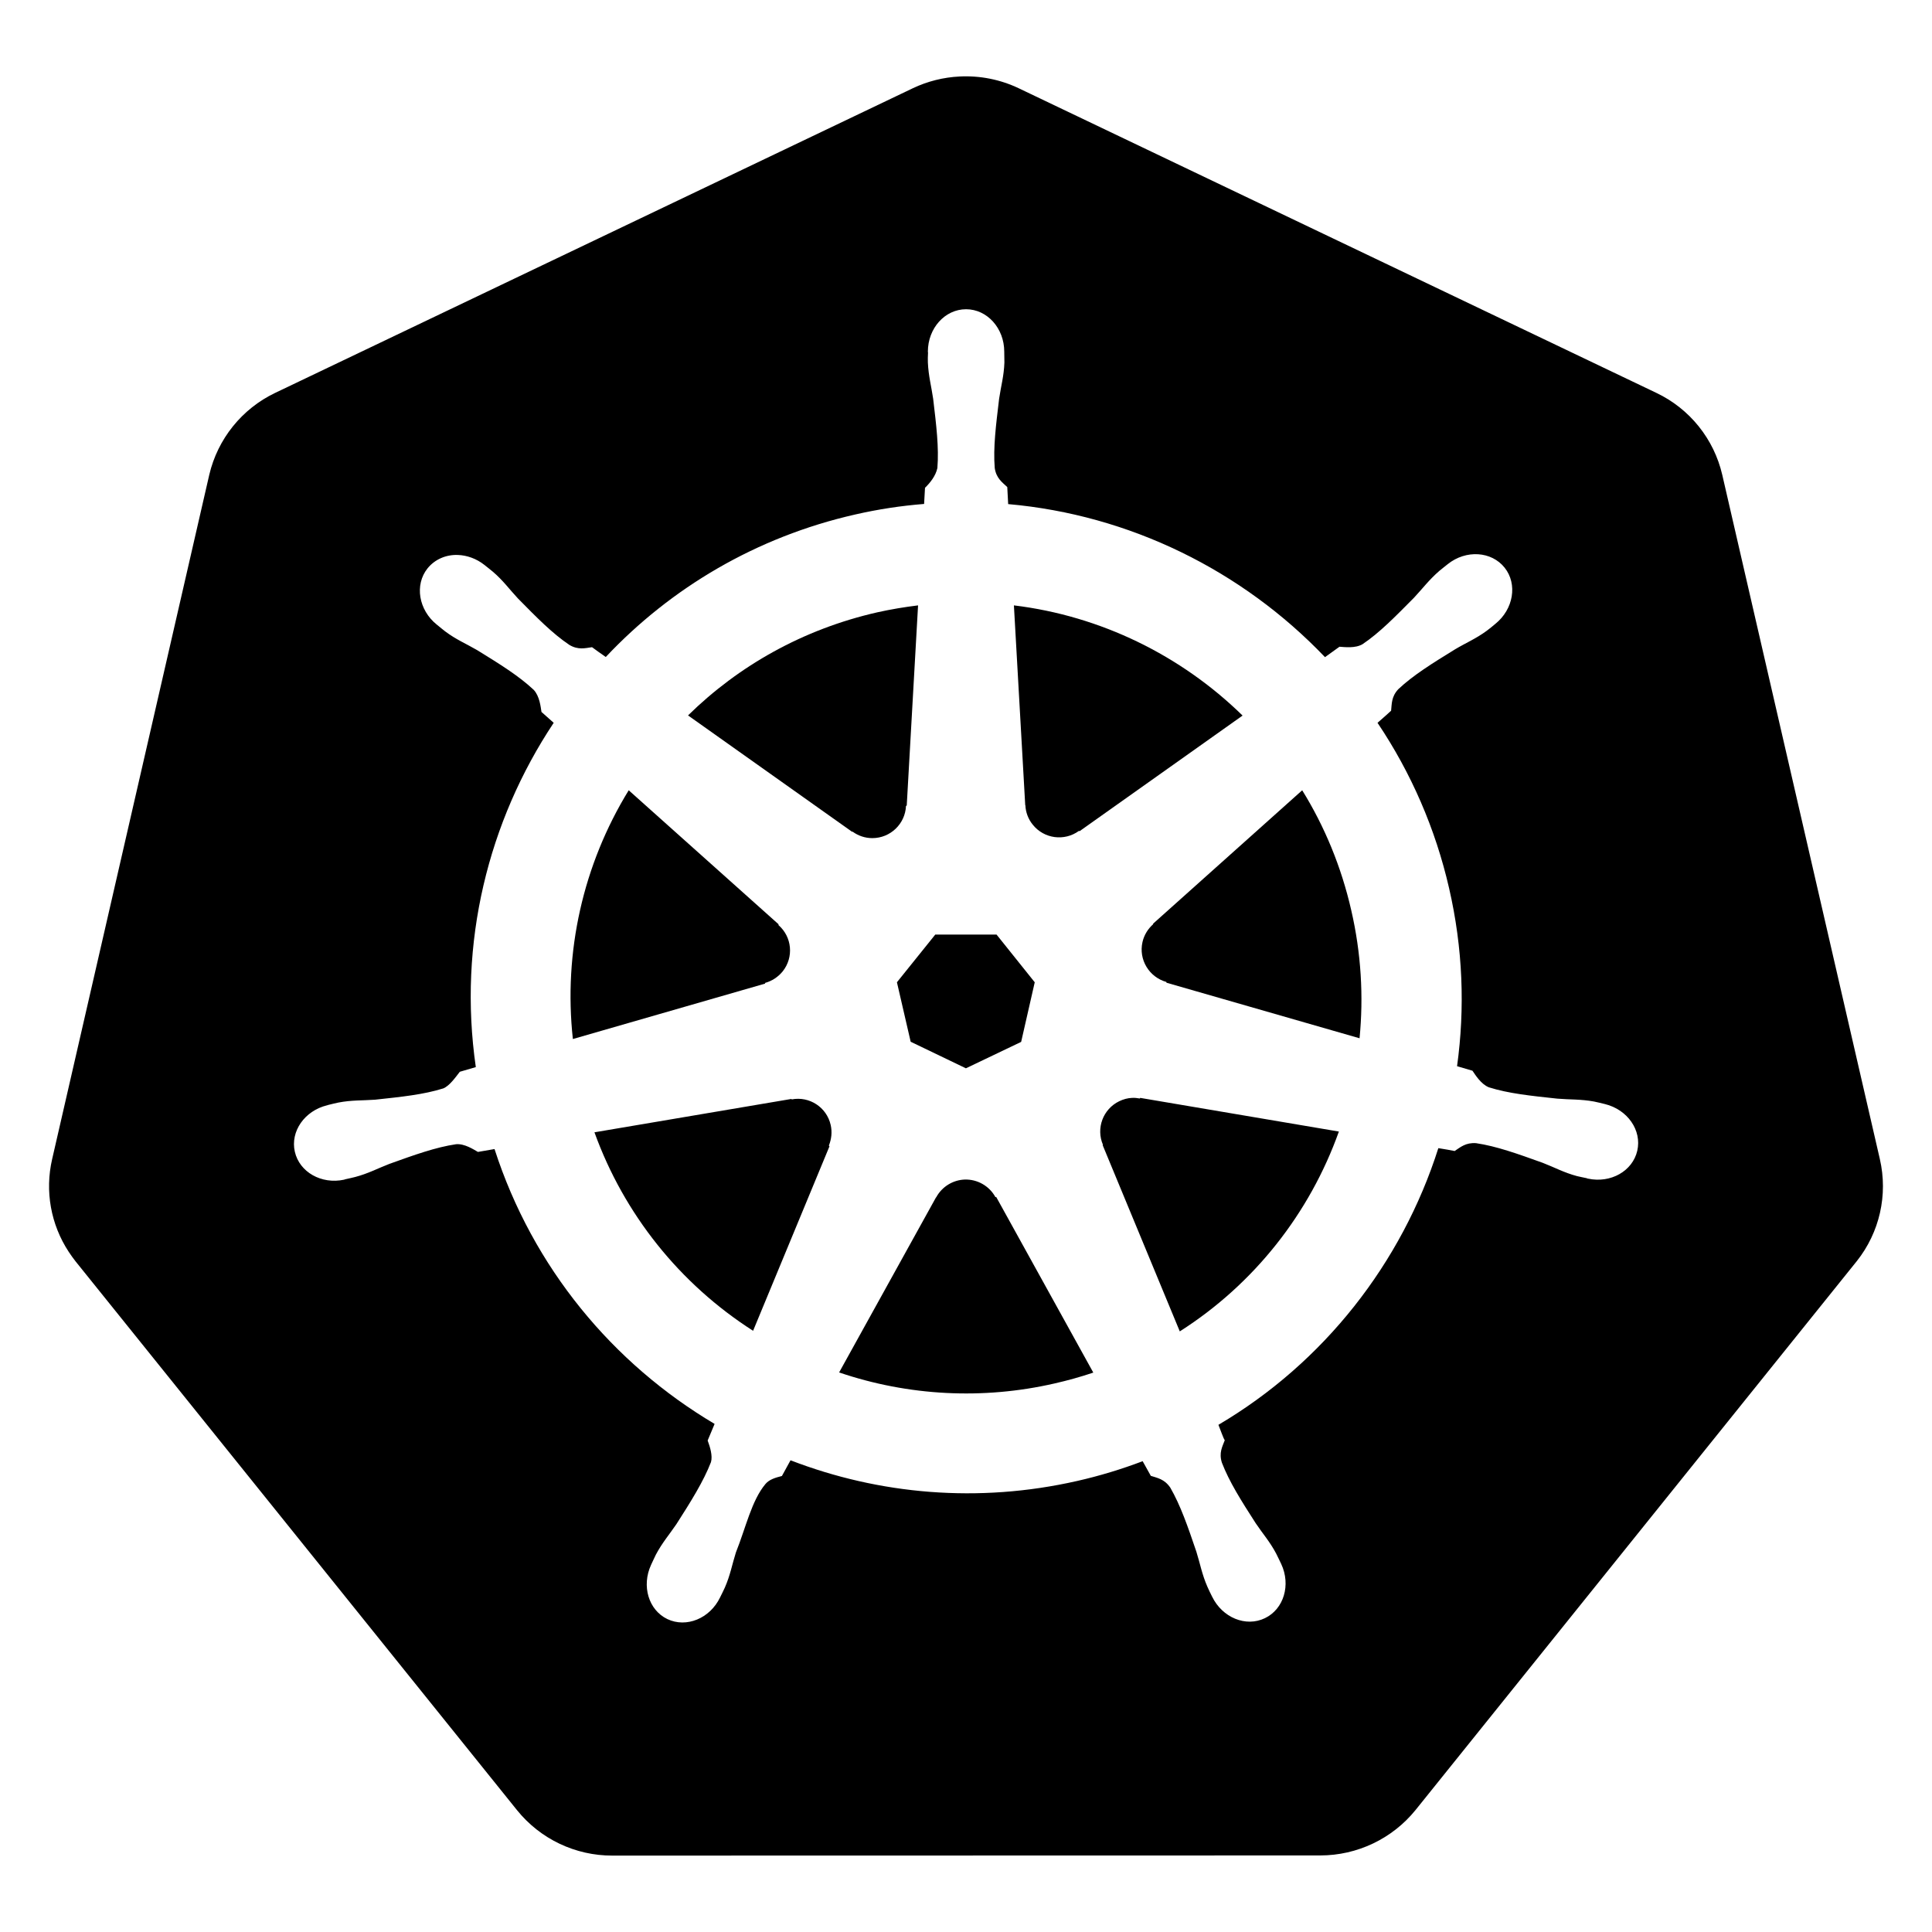
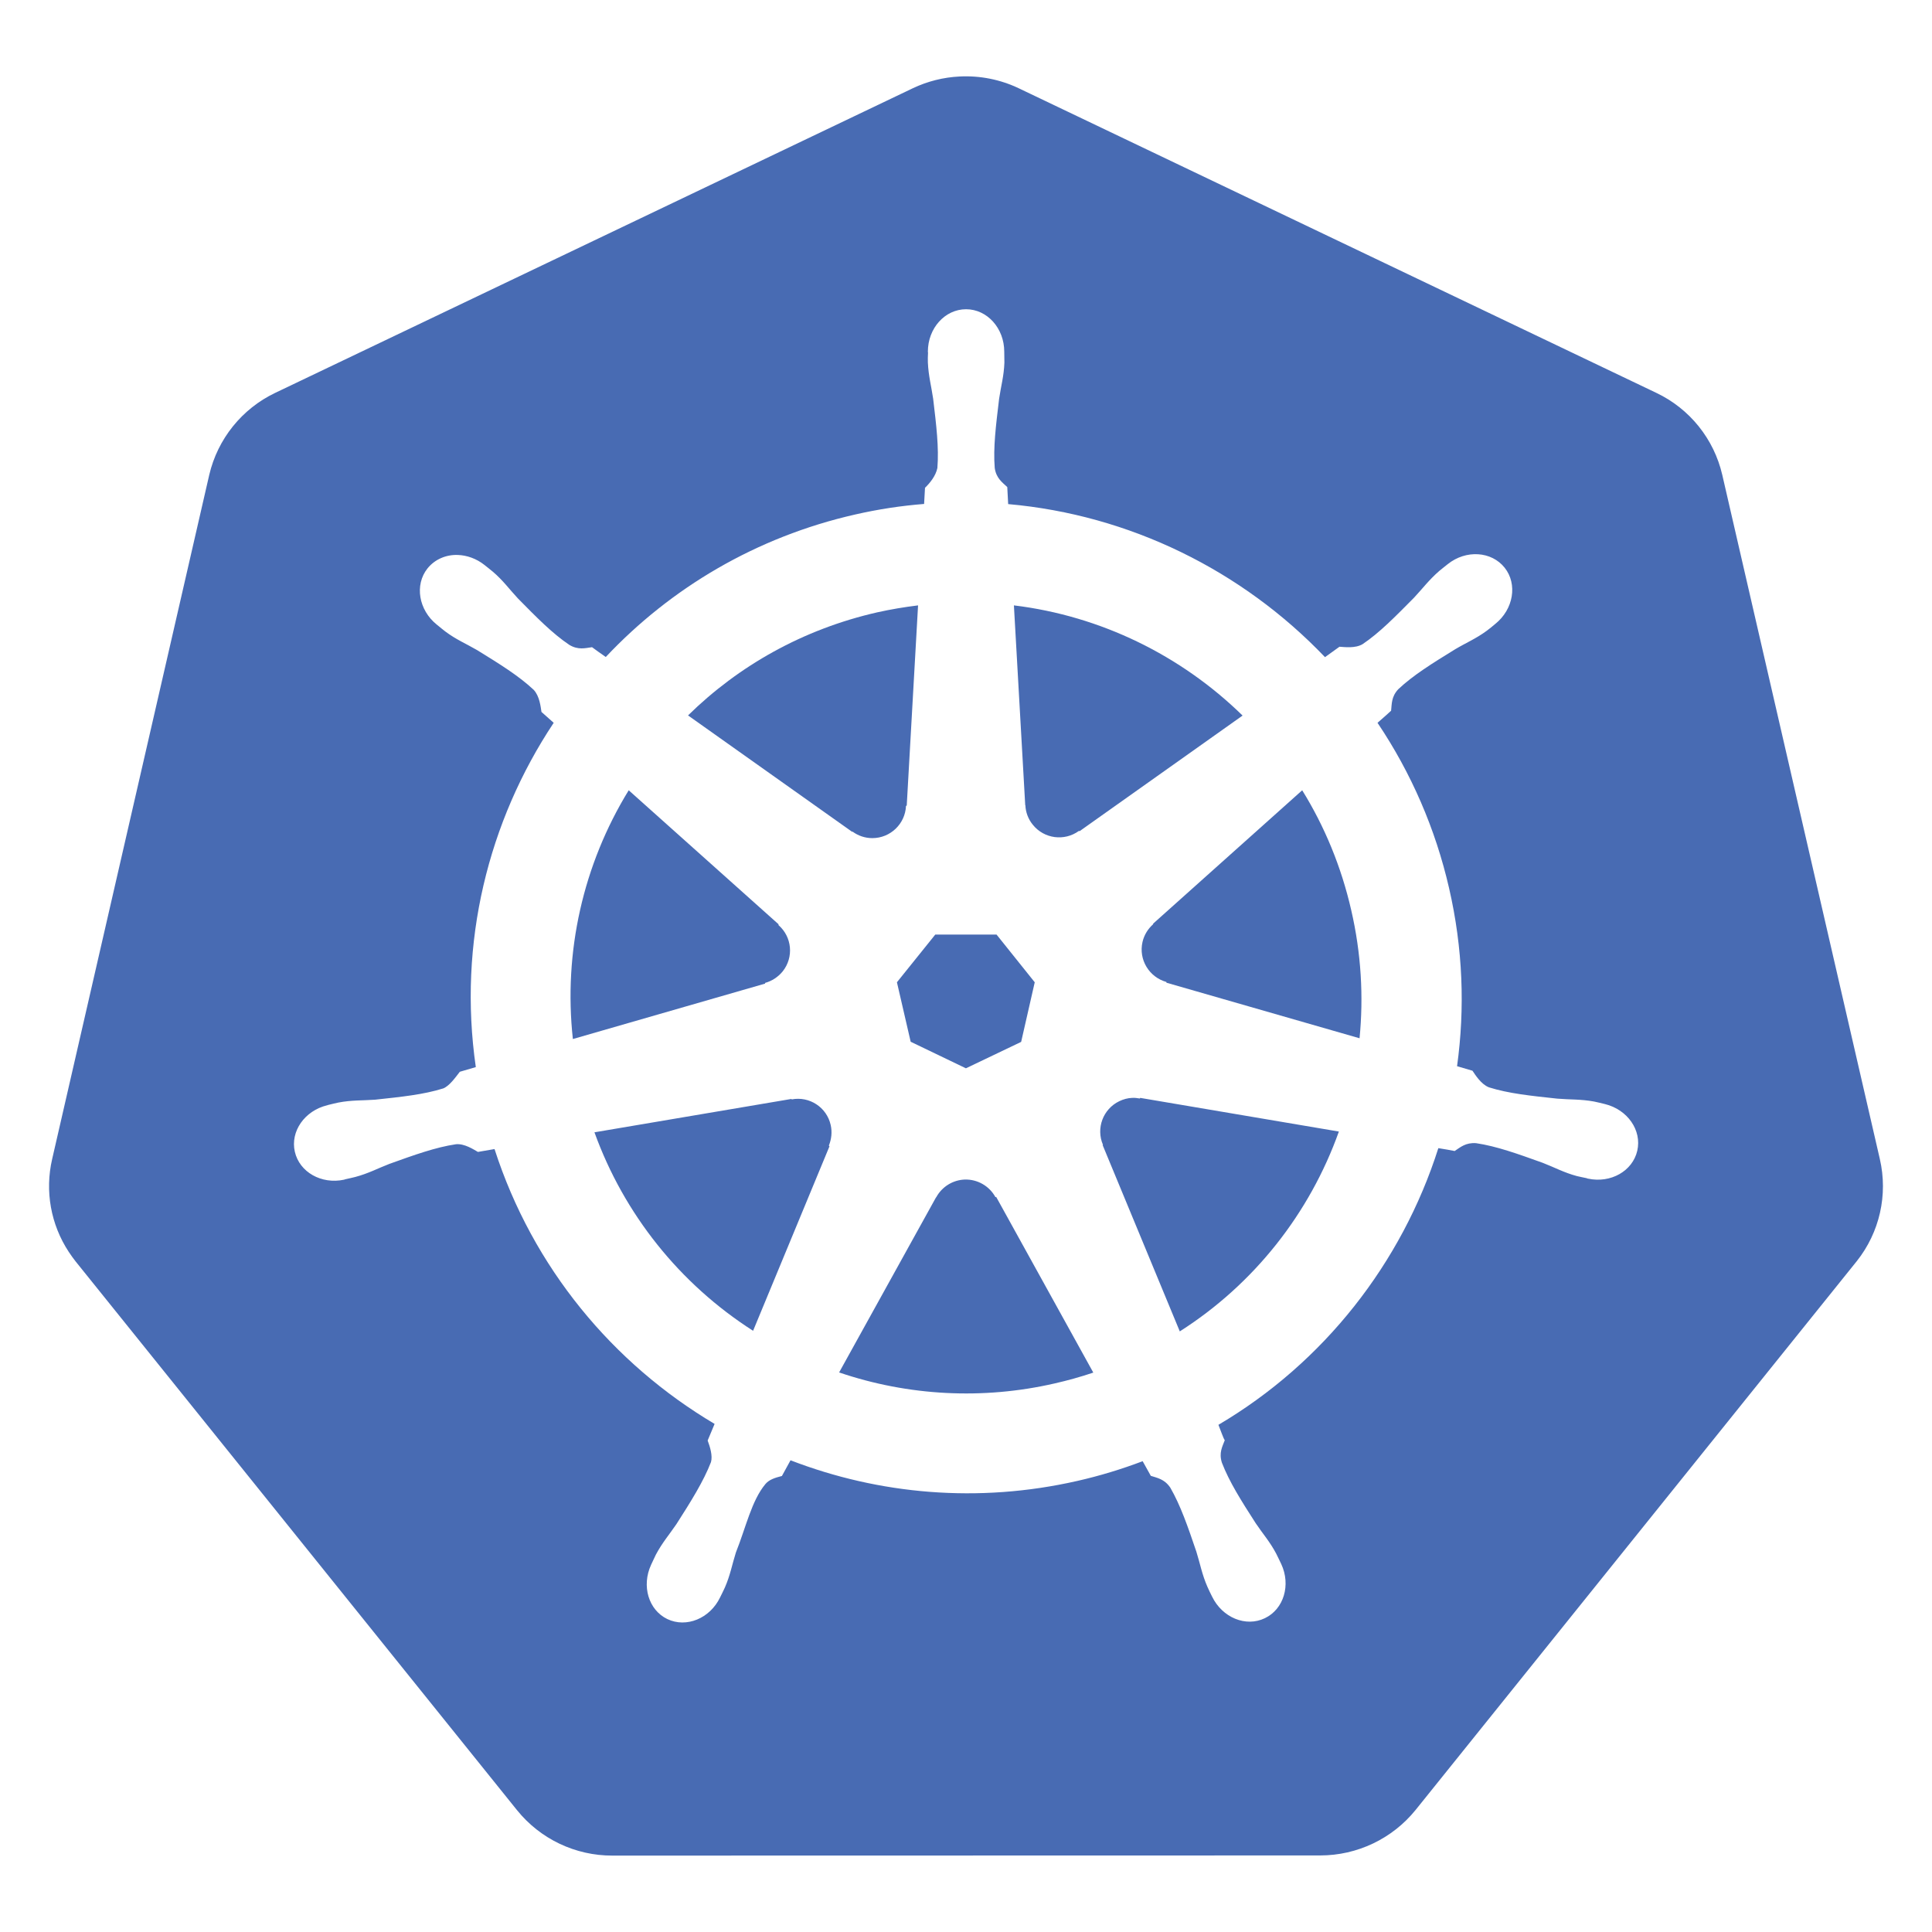
<svg xmlns="http://www.w3.org/2000/svg" width="24" height="24" viewBox="0 0 128 128">
-   <g fill="#000">
+   <g fill="#486bb3">
    <path d="M56.484 55.098c.37.27.82.43 1.31.43 1.2 0 2.18-.95 2.23-2.13l.05-.03.75-13.26c-.9.11-1.8.26-2.7.46-4.93 1.12-9.2 3.55-12.54 6.83l10.87 7.71.03-.01zM55.034 74.528a2.218 2.218 0 00-2.58-1.69l-.02-.03-13.05 2.21a26.15 26.15 0 0010.51 13.15l5.06-12.22-.04-.05c.17-.42.23-.89.12-1.37zM50.694 65.118c.44-.12.85-.38 1.16-.76.75-.94.62-2.29-.28-3.07l.01-.05-9.93-8.88a26.07 26.07 0 00-3.7 16.48l12.73-3.67.01-.05zM60.334 69.018l3.66 1.76 3.66-1.75.9-3.95-2.53-3.16h-4.06l-2.54 3.16zM67.934 53.348c.02.46.18.91.49 1.29.75.94 2.1 1.11 3.06.41l.04.02 10.8-7.66c-4.08-3.99-9.4-6.6-15.15-7.3l.75 13.24h.01zM75.514 72.778c-.17-.03-.34-.05-.51-.04-.29.01-.58.09-.85.22a2.23 2.23 0 00-1.08 2.89l-.02.02 5.11 12.34c4.93-3.14 8.61-7.83 10.54-13.24l-13.16-2.23-.03.04zM65.954 79.318a2.246 2.246 0 00-2.04-1.17c-.77.03-1.5.46-1.89 1.18h-.01l-6.42 11.6a26.16 26.16 0 0014.27.73c.88-.2 1.74-.44 2.57-.72l-6.43-11.63h-.05z" />
    <path d="M124.544 76.788l-10.44-45.33a8.012 8.012 0 00-4.37-5.43l-42.24-20.18a8.157 8.157 0 00-3.92-.78 8.15 8.15 0 00-3.1.78l-42.24 20.18a8.055 8.055 0 00-4.37 5.43l-10.41 45.34a7.92 7.92 0 001.1 6.14c.14.22.3.43.46.64l29.24 36.35a8.087 8.087 0 006.32 3.01l46.89-.01c2.46 0 4.78-1.11 6.32-3.01l29.23-36.36a7.981 7.981 0 001.53-6.77zm-16.07-.55c-.31 1.35-1.76 2.17-3.26 1.85-.01 0-.03 0-.04-.01-.02 0-.03-.01-.05-.02-.21-.05-.47-.09-.65-.14-.86-.23-1.49-.58-2.27-.88-1.67-.6-3.06-1.1-4.41-1.3-.69-.05-1.04.27-1.42.52-.18-.04-.75-.14-1.08-.19-2.42 7.61-7.58 14.21-14.57 18.33.12.29.33.91.42 1.02-.16.43-.4.83-.19 1.49.49 1.27 1.28 2.52 2.24 4.01.46.69.94 1.22 1.36 2.02.1.19.23.48.33.68.65 1.39.17 2.99-1.08 3.59-1.26.61-2.82-.03-3.5-1.43-.1-.2-.23-.46-.31-.65-.36-.82-.48-1.52-.73-2.32-.57-1.68-1.05-3.07-1.73-4.25-.39-.57-.86-.64-1.29-.78-.08-.14-.38-.69-.54-.97-1.4.53-2.84.97-4.34 1.31-6.56 1.49-13.13.89-18.99-1.37l-.57 1.04c-.43.11-.84.23-1.09.53-.92 1.1-1.29 2.86-1.96 4.54-.25.79-.37 1.5-.73 2.32-.08.19-.22.45-.31.64v.01l-.01.01c-.67 1.39-2.23 2.03-3.49 1.43-1.25-.6-1.72-2.2-1.08-3.59.1-.2.22-.49.32-.68.42-.79.89-1.33 1.36-2.02.96-1.5 1.8-2.84 2.29-4.11.12-.42-.06-1-.22-1.43l.46-1.1c-6.73-3.99-12.04-10.34-14.58-18.21l-1.1.19c-.3-.17-.89-.56-1.45-.51-1.35.2-2.74.7-4.41 1.3-.78.3-1.4.64-2.27.87-.18.05-.44.1-.65.15-.02 0-.03.01-.05.02-.01 0-.03 0-.04.01-1.5.32-2.95-.5-3.26-1.85-.31-1.35.65-2.72 2.14-3.08.01 0 .03-.01.04-.01.01 0 .01 0 .02-.01.21-.05.48-.12.68-.16.88-.17 1.6-.13 2.43-.19 1.77-.19 3.23-.34 4.53-.75.41-.17.81-.74 1.09-1.1l1.06-.31c-1.19-8.22.82-16.28 5.16-22.81l-.81-.72c-.05-.32-.12-1.04-.51-1.46-.99-.93-2.25-1.71-3.76-2.64-.72-.42-1.38-.69-2.1-1.23-.15-.11-.36-.29-.52-.42-.01-.01-.03-.02-.04-.03-1.21-.97-1.49-2.64-.62-3.73.49-.61 1.24-.92 2.01-.89.6.02 1.23.24 1.76.66.17.14.41.32.56.45.68.58 1.09 1.16 1.66 1.77 1.25 1.27 2.28 2.32 3.41 3.08.59.35 1.05.21 1.5.15.15.11.63.46.91.65 4.3-4.57 9.96-7.95 16.52-9.44 1.53-.35 3.05-.58 4.57-.7l.06-1.07c.34-.33.71-.79.82-1.31.11-1.36-.07-2.82-.28-4.59-.12-.82-.31-1.51-.35-2.4-.01-.18 0-.44.01-.65 0-.02-.01-.05-.01-.07 0-1.55 1.13-2.81 2.53-2.81s2.53 1.26 2.53 2.81c0 .22.01.52.01.72-.03.89-.23 1.58-.35 2.4-.21 1.76-.4 3.23-.29 4.59.1.68.5.95.83 1.26.01.18.04.79.06 1.13 8.04.71 15.5 4.39 20.99 10.14l.96-.69c.33.02 1.04.12 1.53-.17 1.13-.76 2.16-1.82 3.41-3.08.57-.61.99-1.18 1.67-1.77.15-.13.39-.31.56-.45 1.21-.97 2.9-.86 3.77.23s.59 2.76-.62 3.73c-.17.14-.39.33-.56.45-.72.53-1.38.8-2.1 1.23-1.51.93-2.77 1.71-3.76 2.64-.47.5-.43.98-.48 1.43-.14.13-.63.57-.9.8a32.75 32.75 0 014.74 10.95c.92 3.99 1.06 7.97.53 11.8l1.02.3c.18.26.56.89 1.09 1.1 1.3.41 2.76.56 4.53.75.83.07 1.55.03 2.43.19.21.04.52.12.73.17 1.5.37 2.45 1.74 2.14 3.09z" />
    <path d="M86.274 52.358l-9.88 8.84.01.03c-.34.3-.6.7-.71 1.18-.27 1.17.44 2.33 1.58 2.65l.01.05 12.79 3.68c.27-2.76.11-5.62-.55-8.48-.66-2.89-1.77-5.56-3.25-7.95z" />
  </g>
</svg>
